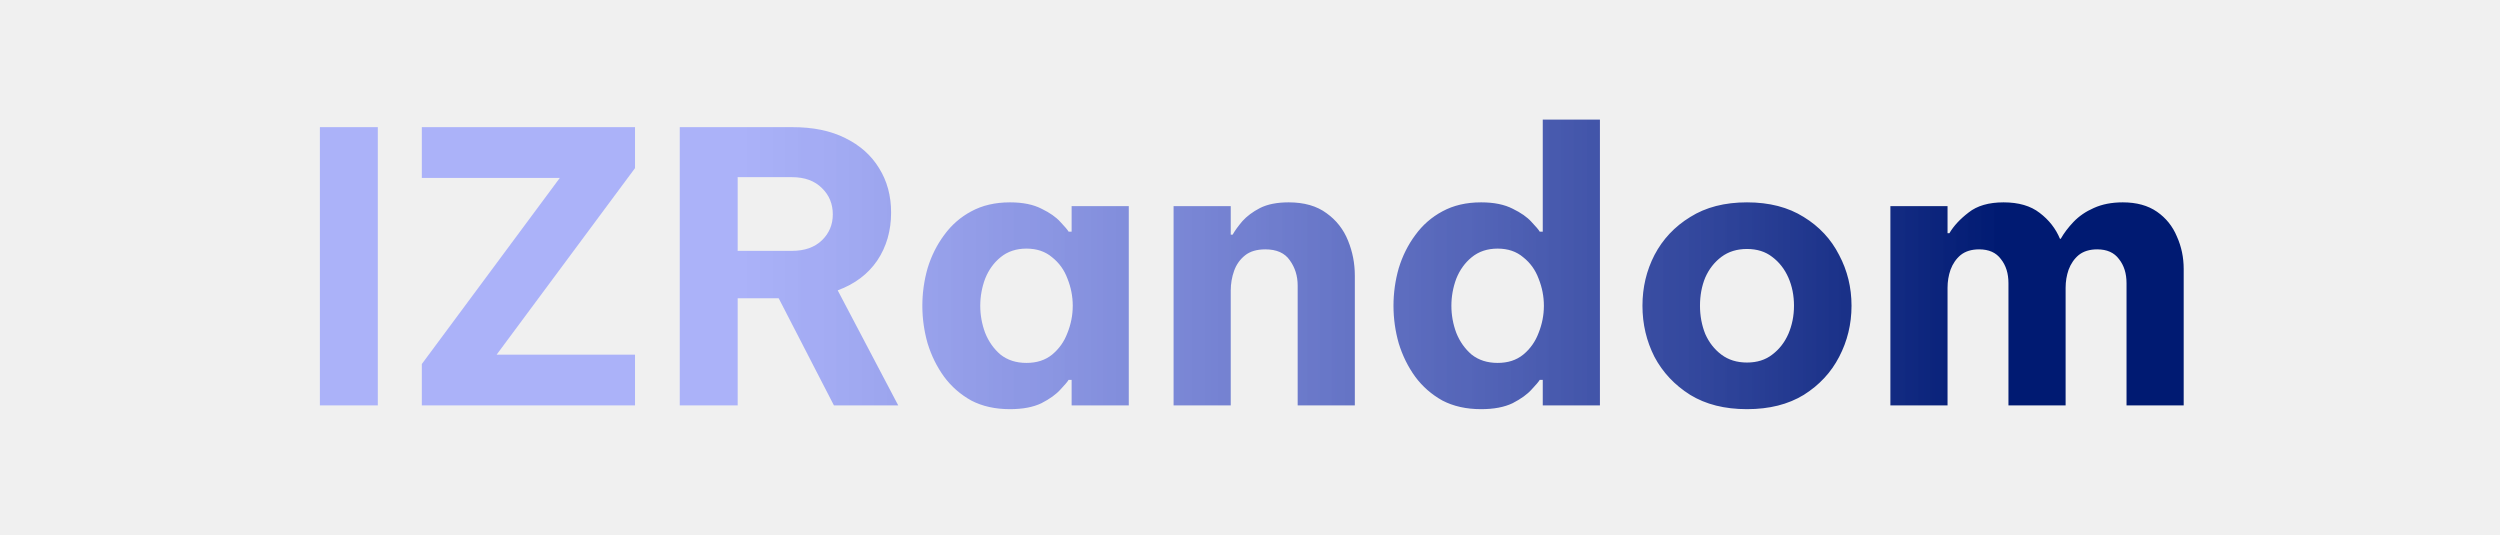
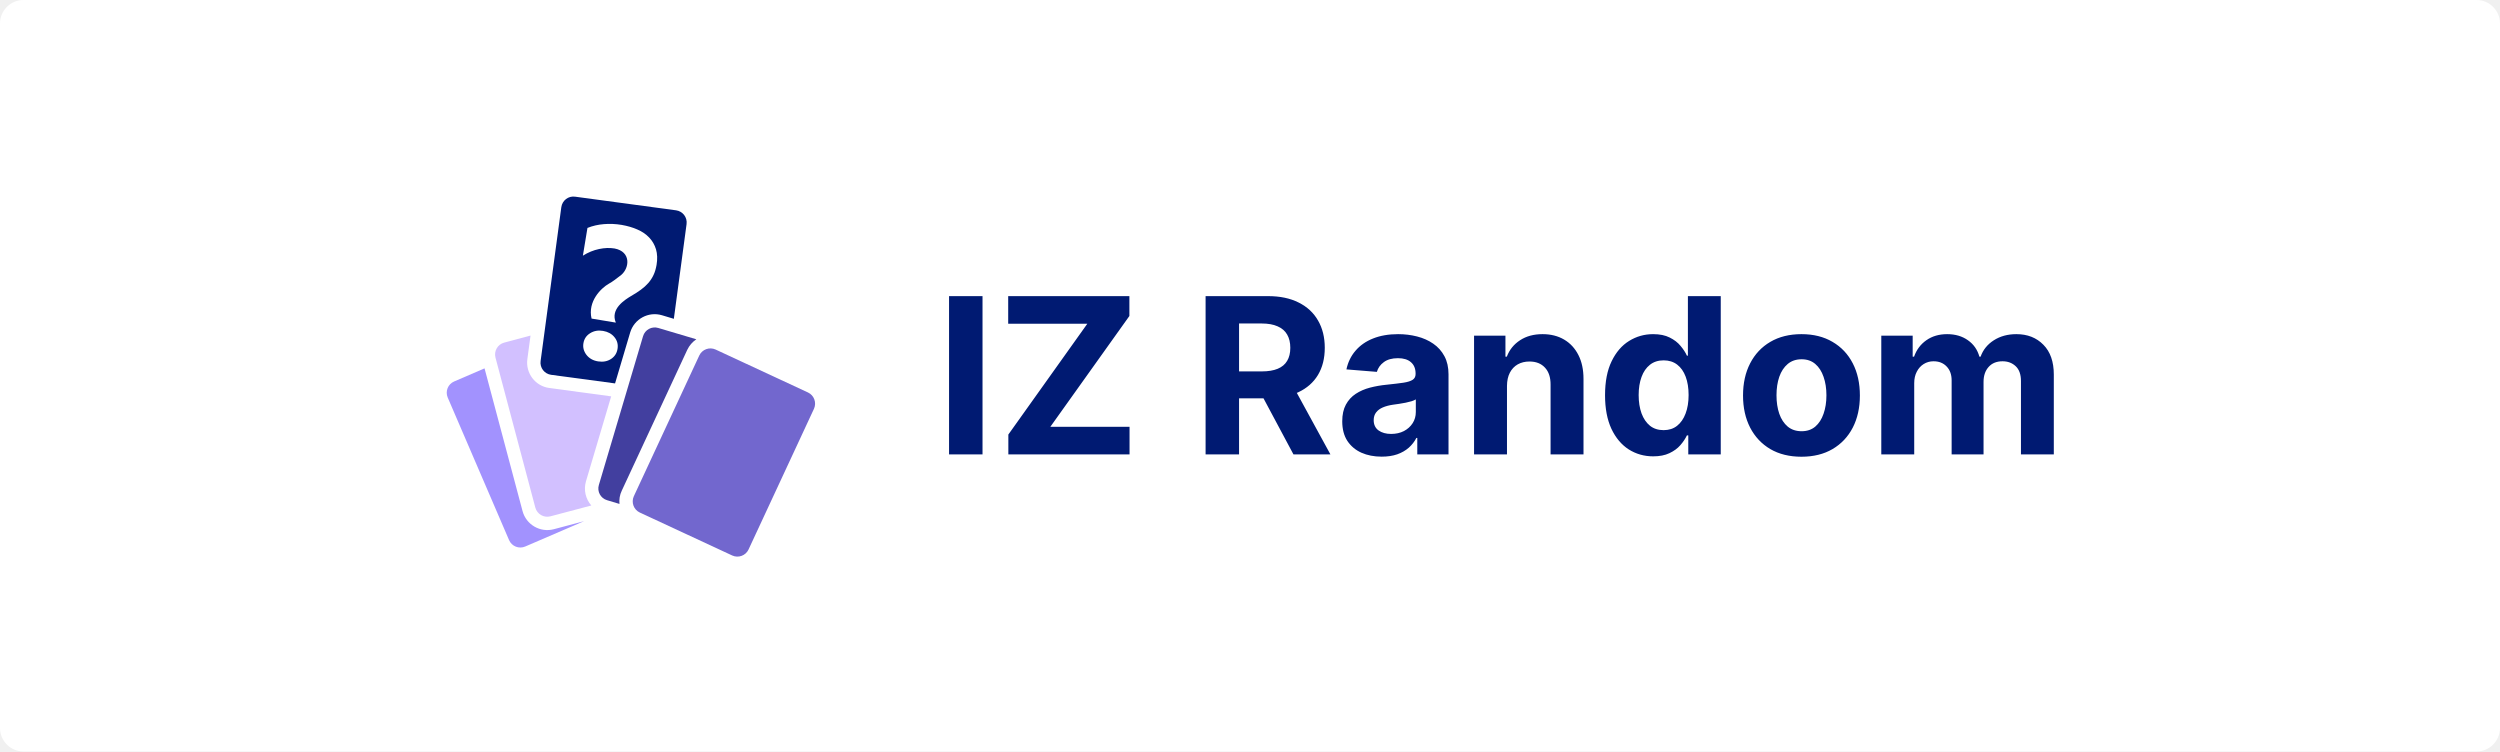
- <svg xmlns="http://www.w3.org/2000/svg" width="851" height="182" viewBox="0 0 851 182" fill="none">
-   <path d="M108.892 138V43.28H128.604V138H108.892ZM143.585 138V123.92L190.561 60.56H143.585V43.28H216.161V57.232L169.057 120.72H216.161V138H143.585ZM231.392 138V43.28H269.792C276.789 43.28 282.762 44.517 287.712 46.992C292.746 49.467 296.586 52.88 299.232 57.232C301.962 61.584 303.328 66.619 303.328 72.336C303.328 78.565 301.749 84.027 298.592 88.72C295.434 93.328 290.954 96.699 285.152 98.832L305.76 138H283.872L265.056 101.52H251.104V138H231.392ZM269.536 60.304H251.104V85.392H269.536C273.888 85.392 277.301 84.197 279.776 81.808C282.25 79.419 283.488 76.475 283.488 72.976C283.488 69.392 282.25 66.405 279.776 64.016C277.301 61.541 273.888 60.304 269.536 60.304ZM343.79 68.88C348.142 68.88 351.726 69.605 354.542 71.056C357.358 72.421 359.491 73.915 360.942 75.536C362.478 77.157 363.416 78.267 363.758 78.864H364.782V70.16H384.238V138H364.782V129.296H363.758C363.416 129.893 362.478 131.003 360.942 132.624C359.491 134.245 357.358 135.781 354.542 137.232C351.726 138.597 348.142 139.28 343.79 139.28C338.755 139.28 334.36 138.299 330.606 136.336C326.936 134.288 323.864 131.6 321.39 128.272C318.915 124.859 317.038 121.061 315.758 116.88C314.563 112.699 313.966 108.432 313.966 104.08C313.966 99.728 314.563 95.461 315.758 91.28C317.038 87.099 318.915 83.344 321.39 80.016C323.864 76.603 326.936 73.915 330.606 71.952C334.36 69.904 338.755 68.88 343.79 68.88ZM349.422 84.624C345.923 84.624 342.979 85.605 340.59 87.568C338.286 89.445 336.536 91.877 335.342 94.864C334.232 97.851 333.678 100.923 333.678 104.08C333.678 107.237 334.232 110.309 335.342 113.296C336.536 116.283 338.286 118.757 340.59 120.72C342.979 122.597 345.923 123.536 349.422 123.536C352.92 123.536 355.822 122.597 358.126 120.72C360.515 118.757 362.264 116.283 363.374 113.296C364.568 110.309 365.166 107.237 365.166 104.08C365.166 100.923 364.568 97.851 363.374 94.864C362.264 91.877 360.515 89.445 358.126 87.568C355.822 85.605 352.92 84.624 349.422 84.624ZM399.487 138V70.16H418.943V79.888H419.583C420.351 78.523 421.46 76.987 422.911 75.28C424.447 73.573 426.452 72.08 428.927 70.8C431.487 69.52 434.729 68.88 438.655 68.88C443.945 68.88 448.255 70.117 451.583 72.592C454.911 74.981 457.343 78.096 458.879 81.936C460.415 85.691 461.183 89.659 461.183 93.84V138H441.727V97.168C441.727 93.925 440.831 91.067 439.039 88.592C437.332 86.117 434.559 84.88 430.719 84.88C427.817 84.88 425.513 85.563 423.807 86.928C422.1 88.293 420.863 90.043 420.095 92.176C419.327 94.309 418.943 96.571 418.943 98.96V138H399.487ZM504.165 139.28C499.13 139.28 494.735 138.299 490.981 136.336C487.311 134.288 484.239 131.6 481.765 128.272C479.29 124.859 477.413 121.061 476.133 116.88C474.938 112.699 474.341 108.432 474.341 104.08C474.341 99.728 474.938 95.461 476.133 91.28C477.413 87.099 479.29 83.344 481.765 80.016C484.239 76.603 487.311 73.915 490.981 71.952C494.735 69.904 499.13 68.88 504.165 68.88C508.517 68.88 512.101 69.605 514.917 71.056C517.733 72.421 519.866 73.915 521.317 75.536C522.853 77.157 523.791 78.267 524.133 78.864H525.157V40.72H544.613V138H525.157V129.296H524.133C523.791 129.893 522.853 131.003 521.317 132.624C519.866 134.245 517.733 135.781 514.917 137.232C512.101 138.597 508.517 139.28 504.165 139.28ZM509.797 123.536C513.295 123.536 516.197 122.597 518.501 120.72C520.89 118.757 522.639 116.283 523.749 113.296C524.943 110.309 525.541 107.237 525.541 104.08C525.541 100.923 524.943 97.851 523.749 94.864C522.639 91.877 520.89 89.445 518.501 87.568C516.197 85.605 513.295 84.624 509.797 84.624C506.298 84.624 503.354 85.605 500.965 87.568C498.661 89.445 496.911 91.877 495.717 94.864C494.607 97.851 494.053 100.923 494.053 104.08C494.053 107.237 494.607 110.309 495.717 113.296C496.911 116.283 498.661 118.757 500.965 120.72C503.354 122.597 506.298 123.536 509.797 123.536ZM594.675 139.28C587.08 139.28 580.637 137.659 575.347 134.416C570.056 131.088 566.003 126.779 563.187 121.488C560.456 116.112 559.091 110.309 559.091 104.08C559.091 97.851 560.456 92.091 563.187 86.8C566.003 81.424 570.056 77.115 575.347 73.872C580.637 70.544 587.08 68.88 594.675 68.88C602.269 68.88 608.712 70.544 614.003 73.872C619.293 77.115 623.304 81.424 626.035 86.8C628.851 92.091 630.259 97.851 630.259 104.08C630.259 110.309 628.851 116.112 626.035 121.488C623.304 126.779 619.293 131.088 614.003 134.416C608.712 137.659 602.269 139.28 594.675 139.28ZM594.675 123.408C598.088 123.408 600.947 122.512 603.251 120.72C605.64 118.928 607.475 116.581 608.755 113.68C610.035 110.693 610.675 107.493 610.675 104.08C610.675 100.581 610.035 97.381 608.755 94.48C607.475 91.579 605.64 89.232 603.251 87.44C600.947 85.648 598.088 84.752 594.675 84.752C591.261 84.752 588.36 85.648 585.971 87.44C583.581 89.232 581.747 91.579 580.467 94.48C579.272 97.381 578.675 100.581 578.675 104.08C578.675 107.493 579.272 110.693 580.467 113.68C581.747 116.581 583.581 118.928 585.971 120.72C588.36 122.512 591.261 123.408 594.675 123.408ZM643.487 138V70.16H662.943V79.376H663.583C665.033 76.901 667.209 74.555 670.111 72.336C673.012 70.032 676.98 68.88 682.015 68.88C687.135 68.88 691.231 70.075 694.303 72.464C697.46 74.853 699.764 77.797 701.215 81.296H701.471C702.58 79.333 704.031 77.413 705.823 75.536C707.7 73.573 710.004 71.995 712.735 70.8C715.551 69.52 718.836 68.88 722.591 68.88C727.284 68.88 731.167 69.947 734.239 72.08C737.311 74.213 739.572 77.029 741.023 80.528C742.559 83.941 743.327 87.611 743.327 91.536V138H723.871V96.4C723.871 93.072 723.017 90.341 721.311 88.208C719.689 85.989 717.215 84.88 713.887 84.88C711.327 84.88 709.236 85.52 707.615 86.8C706.079 88.08 704.927 89.744 704.159 91.792C703.476 93.755 703.135 95.803 703.135 97.936V138H683.679V96.4C683.679 93.072 682.825 90.341 681.119 88.208C679.497 85.989 677.023 84.88 673.694 84.88C671.134 84.88 669.044 85.52 667.423 86.8C665.887 88.08 664.735 89.744 663.967 91.792C663.284 93.755 662.943 95.803 662.943 97.936V138H643.487Z" fill="url(#paint0_linear_601_3)" />
-   <defs>
-     <linearGradient id="paint0_linear_601_3" x1="680.892" y1="60.861" x2="250.231" y2="60.861" gradientUnits="userSpaceOnUse">
-       <stop stop-color="#001A72" />
-       <stop offset="1" stop-color="#808CFF" stop-opacity="0.61" />
-     </linearGradient>
-   </defs>
+ <svg xmlns="http://www.w3.org/2000/svg" width="1700" height="511" viewBox="0 0 1700 511" fill="none">
+   <rect width="1700" height="511" rx="16" fill="white" />
+   <path d="M497.924 377.738L435.064 348.523C430.898 346.572 429.105 341.615 431.004 337.449L475.512 241.736C477.463 237.57 482.42 235.777 486.586 237.676L549.445 266.891C553.611 268.842 555.404 273.799 553.506 277.965L508.998 373.678C507.047 377.844 502.09 379.637 497.924 377.738Z" fill="#7267CE" />
+   <path d="M346.154 367.244L304.441 270.318C302.648 266.1 304.599 261.195 308.818 259.402L329.49 250.49L355.33 347.521C357.808 356.803 367.353 362.34 376.635 359.861L397.201 354.377L357.176 371.621C352.904 373.467 348 371.516 346.154 367.244Z" fill="#A292FE" />
+   <path d="M364.031 345.201L336.926 243.16C335.766 238.73 338.402 234.143 342.832 232.982L360.762 228.184L358.6 244.268C357.334 253.76 363.979 262.566 373.523 263.832L415.606 269.527L398.467 327.271C396.727 333.23 398.256 339.348 402.106 343.725L374.262 351.107C369.779 352.268 365.244 349.631 364.031 345.201Z" fill="#D2C0FF" />
+   <path d="M421.248 342.67L412.811 340.139C408.381 338.82 405.902 334.18 407.221 329.803L437.279 228.606C438.598 224.176 443.238 221.697 447.615 223.016L473.508 230.715H473.561H473.508C470.924 232.455 468.762 234.881 467.338 237.887L422.83 333.6C421.406 336.553 420.932 339.664 421.248 342.67Z" fill="#423F9F" />
+   <path d="M418.242 260.721L374.736 254.867C370.201 254.234 366.984 250.068 367.617 245.48L381.697 140.855C382.33 136.32 386.496 133.103 391.031 133.736L459.744 143.017C464.279 143.65 467.496 147.816 466.863 152.404L458.215 216.793L450.146 214.367C440.918 211.625 431.267 216.898 428.525 226.074L418.242 260.721Z" fill="#001A72" />
+   <path d="M415.5 244.109C417.979 242.474 419.455 240.207 419.93 237.201C420.404 234.248 419.719 231.611 417.873 229.344C416.027 227.023 413.444 225.599 410.121 225.019C406.799 224.439 403.846 224.967 401.262 226.601C398.731 228.183 397.201 230.451 396.727 233.404C396.252 236.252 396.938 238.889 398.836 241.367C400.735 243.74 403.319 245.217 406.694 245.744C410.069 246.271 412.969 245.744 415.5 244.109Z" fill="white" />
+   <path d="M429.158 201.289C431.637 199.865 433.852 198.441 435.803 197.018C437.754 195.594 439.441 194.065 440.865 192.43C442.289 190.795 443.502 188.949 444.398 186.998C445.348 185.047 445.98 182.779 446.455 180.195C447.141 176.188 446.982 172.602 446.086 169.543C445.137 166.432 443.607 163.795 441.445 161.527C439.283 159.26 436.594 157.414 433.377 156.043C430.16 154.619 426.627 153.617 422.725 152.932C418.664 152.246 414.656 152.088 410.701 152.404C406.746 152.721 403.002 153.565 399.469 154.988L396.357 173.867C399.943 171.6 403.635 170.123 407.379 169.332C411.123 168.541 414.604 168.436 417.873 168.963C429.211 171.125 428.104 182.094 422.514 186.893C419.508 189.266 416.555 191.533 414.129 192.852C408.592 195.963 399.521 205.033 402.264 216.635L418.77 219.377C414.867 210.096 424.781 203.926 429.158 201.289Z" fill="white" />
+   <path d="M668.112 201.364V309H645.355V201.364H668.112ZM685.679 309V295.493L739.392 220.126H685.574V201.364H767.983V214.871L714.218 290.237H768.088V309H685.679ZM819.804 309V201.364H862.27C870.399 201.364 877.337 202.818 883.083 205.726C888.864 208.599 893.261 212.681 896.275 217.972C899.323 223.227 900.847 229.411 900.847 236.524C900.847 243.672 899.305 249.821 896.222 254.972C893.139 260.087 888.671 264.011 882.82 266.744C877.004 269.477 869.961 270.844 861.692 270.844H833.259V252.554H858.013C862.358 252.554 865.967 251.958 868.84 250.767C871.713 249.576 873.85 247.789 875.252 245.406C876.688 243.024 877.407 240.063 877.407 236.524C877.407 232.95 876.688 229.937 875.252 227.484C873.85 225.032 871.695 223.175 868.787 221.913C865.914 220.617 862.288 219.969 857.908 219.969H842.561V309H819.804ZM877.932 260.017L904.684 309H879.561L853.388 260.017H877.932ZM939.529 310.524C934.378 310.524 929.788 309.631 925.759 307.844C921.73 306.022 918.541 303.341 916.194 299.803C913.881 296.229 912.725 291.779 912.725 286.453C912.725 281.968 913.548 278.202 915.195 275.153C916.842 272.105 919.084 269.652 921.922 267.795C924.76 265.938 927.984 264.537 931.593 263.591C935.237 262.645 939.056 261.979 943.05 261.594C947.745 261.103 951.529 260.648 954.402 260.227C957.275 259.772 959.36 259.106 960.657 258.23C961.953 257.354 962.601 256.058 962.601 254.341V254.026C962.601 250.697 961.55 248.122 959.448 246.3C957.381 244.478 954.437 243.567 950.618 243.567C946.589 243.567 943.383 244.46 941 246.247C938.618 247.999 937.041 250.206 936.27 252.869L915.563 251.188C916.614 246.282 918.681 242.043 921.765 238.469C924.848 234.86 928.825 232.092 933.695 230.165C938.6 228.203 944.276 227.222 950.723 227.222C955.208 227.222 959.5 227.747 963.6 228.798C967.734 229.849 971.396 231.479 974.584 233.686C977.808 235.893 980.348 238.732 982.205 242.2C984.062 245.634 984.99 249.751 984.99 254.551V309H963.757V297.805H963.127C961.83 300.328 960.096 302.553 957.924 304.48C955.751 306.372 953.141 307.861 950.093 308.947C947.044 309.999 943.523 310.524 939.529 310.524ZM945.941 295.072C949.234 295.072 952.142 294.424 954.665 293.128C957.188 291.796 959.167 290.009 960.604 287.767C962.041 285.525 962.759 282.984 962.759 280.146V271.58C962.058 272.035 961.095 272.455 959.868 272.841C958.677 273.191 957.328 273.524 955.821 273.839C954.315 274.12 952.808 274.383 951.301 274.628C949.795 274.838 948.428 275.031 947.202 275.206C944.574 275.591 942.279 276.205 940.317 277.045C938.355 277.886 936.831 279.025 935.745 280.462C934.659 281.863 934.115 283.615 934.115 285.717C934.115 288.766 935.219 291.096 937.426 292.707C939.669 294.284 942.507 295.072 945.941 295.072ZM1024.75 262.33V309H1002.36V228.273H1023.7V242.516H1024.64C1026.43 237.821 1029.43 234.107 1033.63 231.374C1037.84 228.606 1042.93 227.222 1048.93 227.222C1054.53 227.222 1059.42 228.448 1063.59 230.901C1067.76 233.353 1071 236.857 1073.31 241.412C1075.62 245.932 1076.78 251.328 1076.78 257.599V309H1054.39V261.594C1054.43 256.653 1053.17 252.799 1050.61 250.031C1048.05 247.228 1044.53 245.827 1040.04 245.827C1037.03 245.827 1034.37 246.475 1032.06 247.771C1029.78 249.068 1027.99 250.96 1026.69 253.447C1025.43 255.9 1024.78 258.861 1024.75 262.33ZM1124.17 310.314C1118.04 310.314 1112.49 308.737 1107.51 305.584C1102.57 302.395 1098.65 297.718 1095.74 291.551C1092.87 285.349 1091.43 277.746 1091.43 268.741C1091.43 259.491 1092.92 251.801 1095.9 245.669C1098.88 239.502 1102.84 234.895 1107.78 231.847C1112.75 228.763 1118.2 227.222 1124.12 227.222C1128.64 227.222 1132.41 227.992 1135.42 229.534C1138.47 231.041 1140.92 232.933 1142.78 235.21C1144.67 237.453 1146.11 239.66 1147.09 241.832H1147.77V201.364H1170.11V309H1148.03V296.071H1147.09C1146.04 298.313 1144.55 300.538 1142.62 302.746C1140.73 304.918 1138.26 306.723 1135.21 308.159C1132.2 309.596 1128.52 310.314 1124.17 310.314ZM1131.27 292.497C1134.88 292.497 1137.93 291.516 1140.41 289.554C1142.94 287.557 1144.86 284.771 1146.2 281.197C1147.56 277.624 1148.25 273.437 1148.25 268.636C1148.25 263.836 1147.58 259.667 1146.25 256.128C1144.92 252.589 1142.99 249.856 1140.47 247.929C1137.94 246.002 1134.88 245.038 1131.27 245.038C1127.59 245.038 1124.49 246.037 1121.97 248.034C1119.44 250.031 1117.53 252.799 1116.24 256.338C1114.94 259.877 1114.29 263.976 1114.29 268.636C1114.29 273.331 1114.94 277.483 1116.24 281.092C1117.57 284.666 1119.48 287.469 1121.97 289.501C1124.49 291.499 1127.59 292.497 1131.27 292.497ZM1224.99 310.577C1216.83 310.577 1209.77 308.842 1203.81 305.374C1197.89 301.87 1193.32 297 1190.09 290.763C1186.87 284.491 1185.26 277.221 1185.26 268.952C1185.26 260.613 1186.87 253.325 1190.09 247.088C1193.32 240.816 1197.89 235.946 1203.81 232.477C1209.77 228.973 1216.83 227.222 1224.99 227.222C1233.15 227.222 1240.2 228.973 1246.12 232.477C1252.08 235.946 1256.67 240.816 1259.89 247.088C1263.11 253.325 1264.72 260.613 1264.72 268.952C1264.72 277.221 1263.11 284.491 1259.89 290.763C1256.67 297 1252.08 301.87 1246.12 305.374C1240.2 308.842 1233.15 310.577 1224.99 310.577ZM1225.1 293.233C1228.81 293.233 1231.91 292.182 1234.4 290.08C1236.89 287.942 1238.76 285.034 1240.02 281.355C1241.32 277.676 1241.97 273.489 1241.97 268.794C1241.97 264.099 1241.32 259.912 1240.02 256.233C1238.76 252.554 1236.89 249.646 1234.4 247.509C1231.91 245.371 1228.81 244.303 1225.1 244.303C1221.35 244.303 1218.19 245.371 1215.64 247.509C1213.11 249.646 1211.2 252.554 1209.91 256.233C1208.65 259.912 1208.02 264.099 1208.02 268.794C1208.02 273.489 1208.65 277.676 1209.91 281.355C1211.2 285.034 1213.11 287.942 1215.64 290.08C1218.19 292.182 1221.35 293.233 1225.1 293.233ZM1279.28 309V228.273H1300.62V242.516H1301.57C1303.25 237.786 1306.05 234.054 1309.98 231.321C1313.9 228.588 1318.59 227.222 1324.06 227.222C1329.6 227.222 1334.31 228.606 1338.2 231.374C1342.09 234.107 1344.68 237.821 1345.98 242.516H1346.82C1348.46 237.891 1351.44 234.194 1355.75 231.426C1360.1 228.623 1365.23 227.222 1371.15 227.222C1378.68 227.222 1384.8 229.622 1389.49 234.422C1394.22 239.187 1396.59 245.949 1396.59 254.709V309H1374.25V259.124C1374.25 254.639 1373.06 251.275 1370.68 249.033C1368.3 246.79 1365.32 245.669 1361.74 245.669C1357.68 245.669 1354.51 246.965 1352.23 249.558C1349.95 252.116 1348.81 255.497 1348.81 259.702V309H1327.11V258.651C1327.11 254.691 1325.97 251.538 1323.69 249.19C1321.45 246.843 1318.49 245.669 1314.81 245.669C1312.32 245.669 1310.08 246.3 1308.08 247.561C1306.12 248.787 1304.56 250.522 1303.41 252.764C1302.25 254.972 1301.67 257.564 1301.67 260.543V309H1279.28Z" fill="#001A72" />
</svg>
